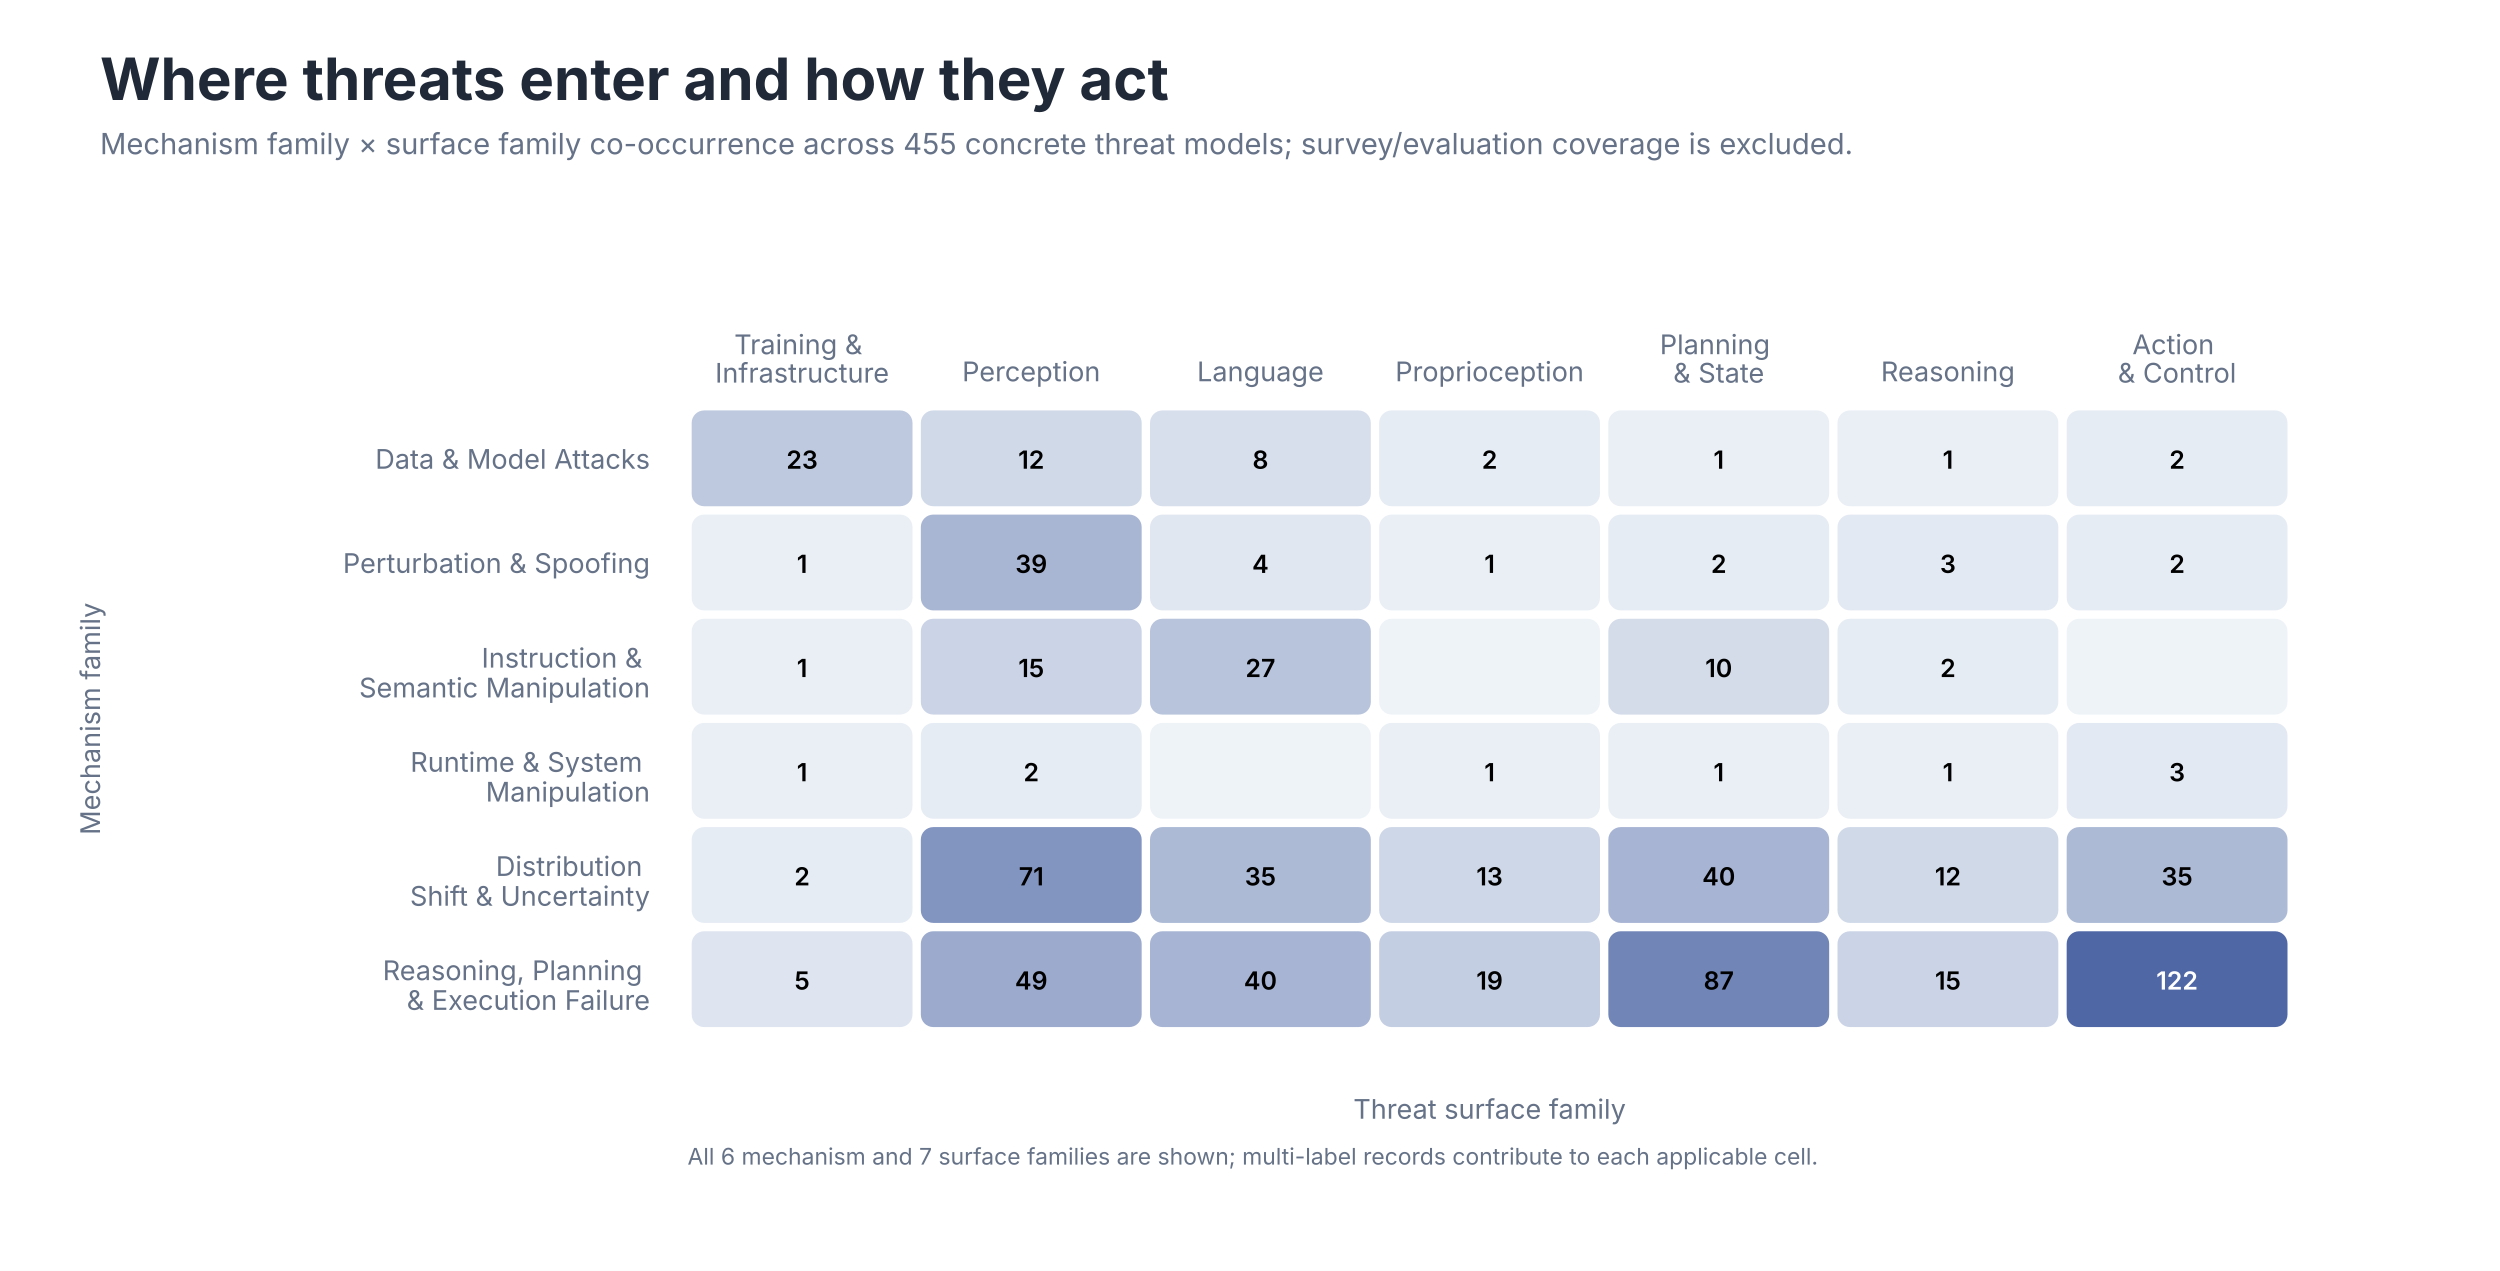
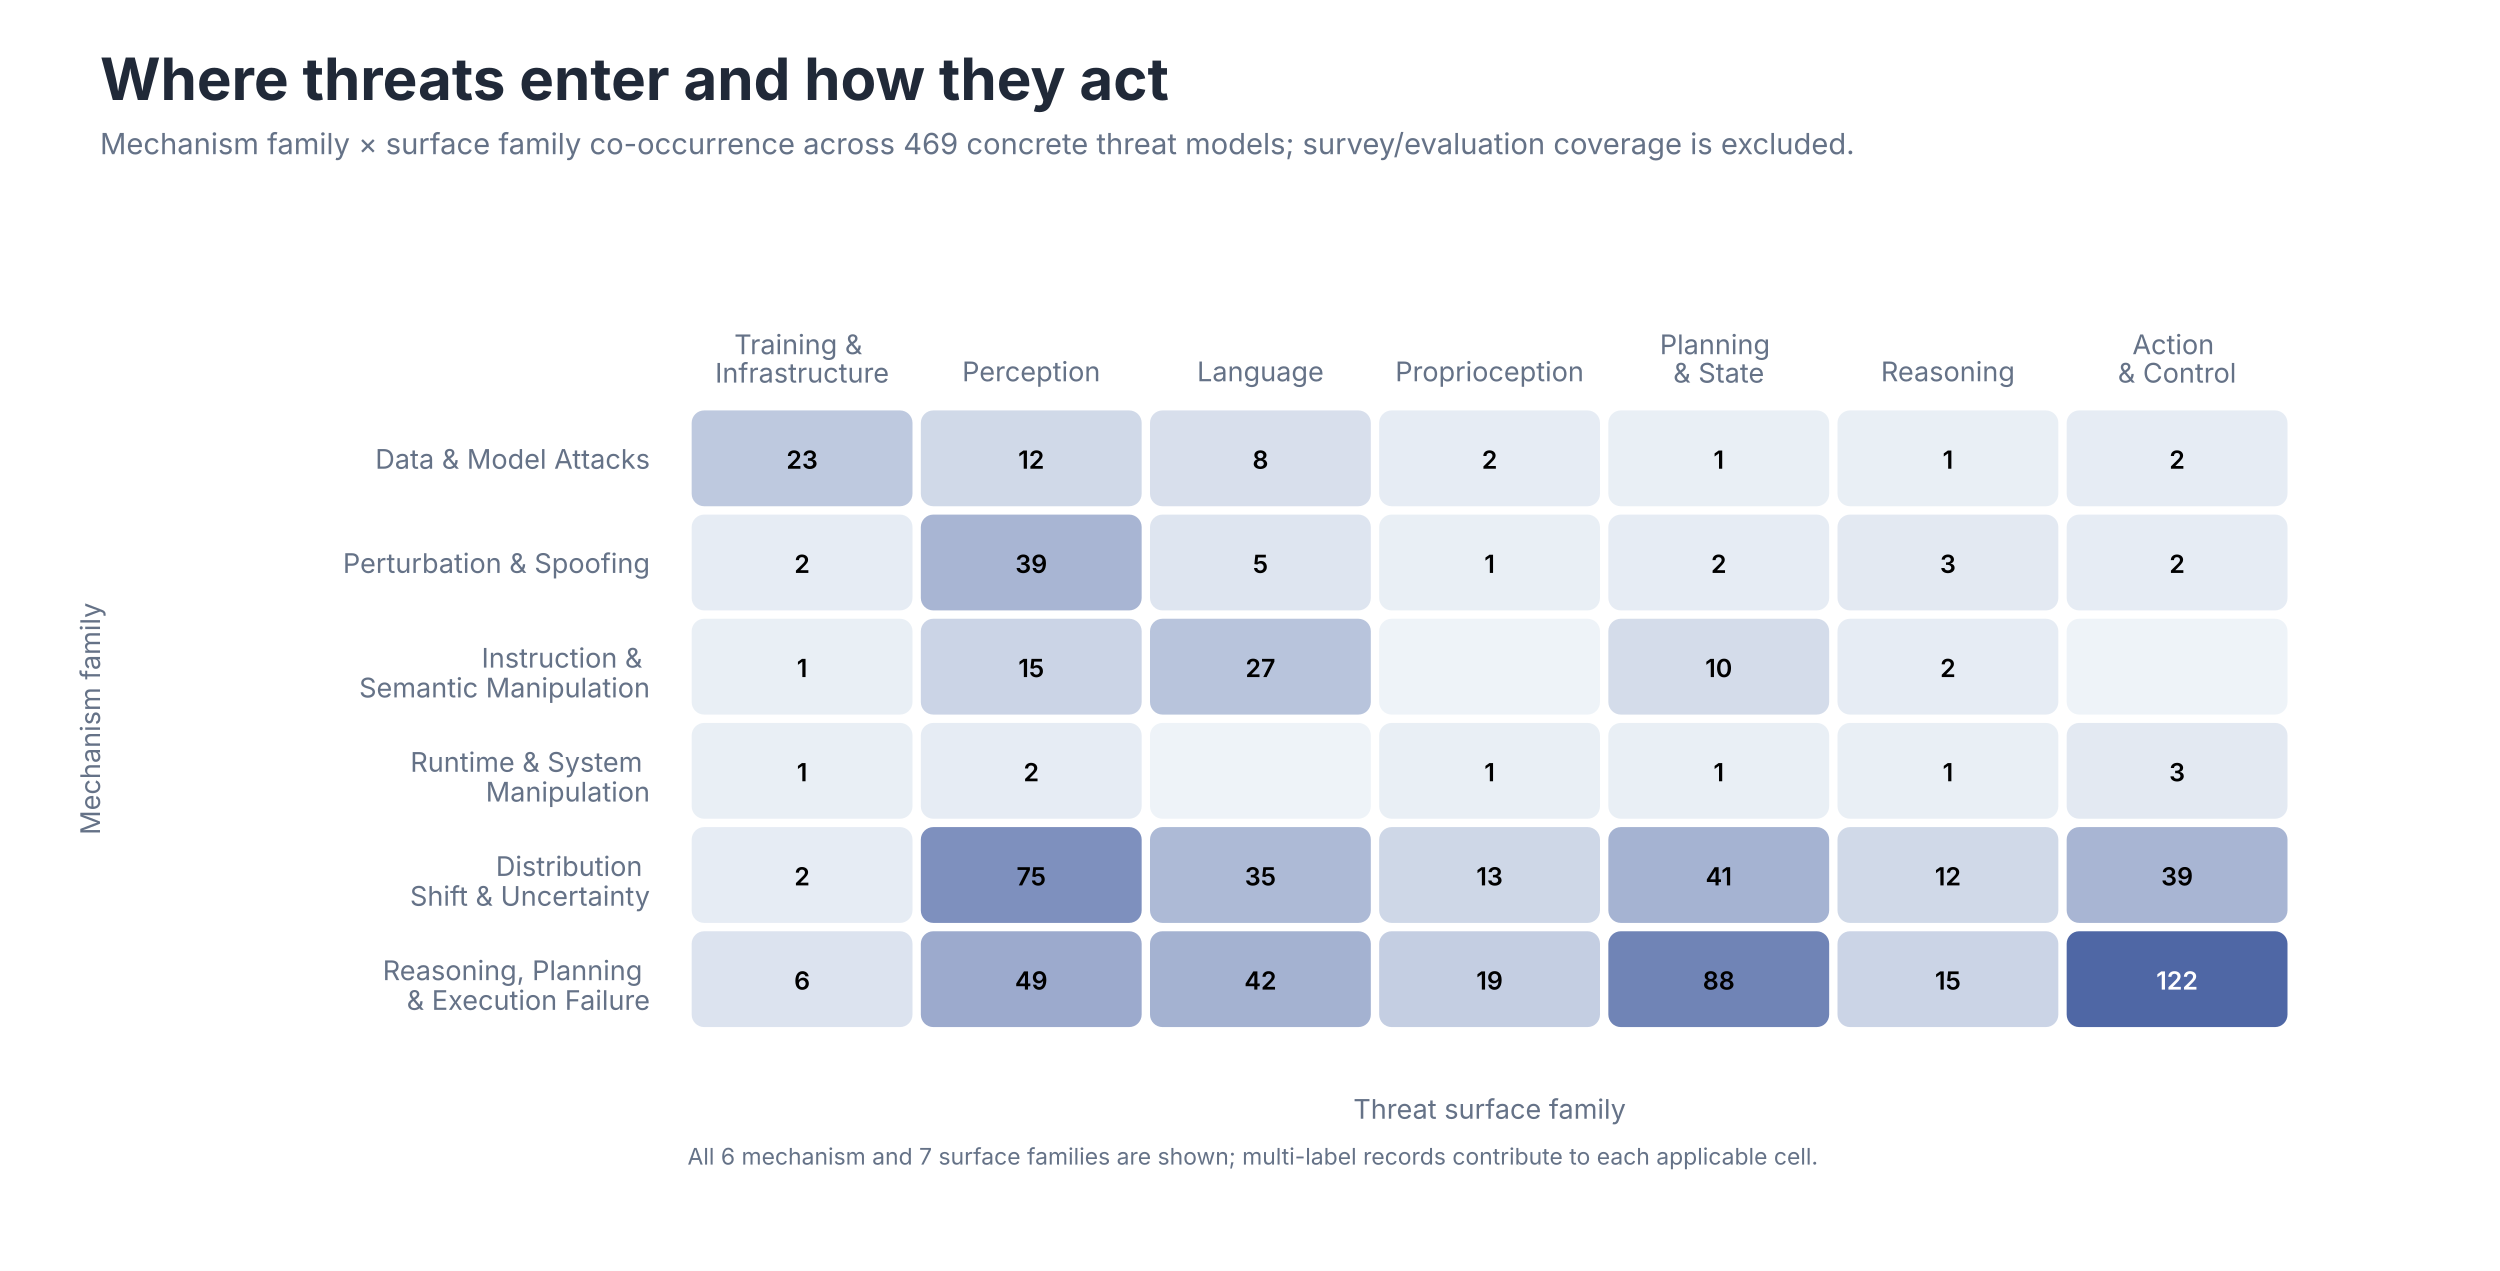
<svg xmlns="http://www.w3.org/2000/svg" role="img" aria-labelledby="title desc" viewBox="0 0 1200 610">
  <style>
text { font-family: -apple-system, BlinkMacSystemFont, 'Segoe UI', sans-serif; }
.title { font-size: 28px; font-weight: 650; fill: #202938; }
.subtitle { font-size: 14px; fill: #657287; }
.axis { font-size: 13px; fill: #657287; }
.label { font-size: 13px; fill: #202938; }
.small { font-size: 11px; fill: #657287; }
</style>
  <rect width="1200" height="610" fill="#FFFFFF" />
  <text class="title" x="48" y="48">Where threats enter and how they act</text>
-   <text class="subtitle" x="48" y="74">Mechanism family × surface family co-occurrence across 455 concrete threat models; survey/evaluation coverage is excluded.</text>
+   <text class="subtitle" x="48" y="74">Mechanism family × surface family co-occurrence across 469 concrete threat models; survey/evaluation coverage is excluded.</text>
  <text class="axis" text-anchor="middle" x="385.0" y="170.0">
    <tspan x="385.0" dy="0em">Training &amp;</tspan>
    <tspan x="385.0" dy="1.05em">Infrastructure</tspan>
  </text>
  <text class="axis" text-anchor="middle" x="495.0" y="183.0">
    <tspan x="495.0" dy="0em">Perception</tspan>
  </text>
  <text class="axis" text-anchor="middle" x="605.0" y="183.0">
    <tspan x="605.0" dy="0em">Language</tspan>
  </text>
  <text class="axis" text-anchor="middle" x="715.0" y="183.0">
    <tspan x="715.0" dy="0em">Proprioception</tspan>
  </text>
  <text class="axis" text-anchor="middle" x="825.0" y="170.0">
    <tspan x="825.0" dy="0em">Planning</tspan>
    <tspan x="825.0" dy="1.05em">&amp; State</tspan>
  </text>
  <text class="axis" text-anchor="middle" x="935.0" y="183.0">
    <tspan x="935.0" dy="0em">Reasoning</tspan>
  </text>
  <text class="axis" text-anchor="middle" x="1045.0" y="170.0">
    <tspan x="1045.0" dy="0em">Action</tspan>
    <tspan x="1045.0" dy="1.05em">&amp; Control</tspan>
  </text>
  <text class="axis" text-anchor="end" x="312.0" y="225.0">Data &amp; Model Attacks</text>
  <text class="axis" text-anchor="end" x="312.0" y="275.0">Perturbation &amp; Spoofing</text>
  <text class="axis" text-anchor="end" x="312.0" y="325.0">
    <tspan x="312.0" dy="-0.35em">Instruction &amp;</tspan>
    <tspan x="312.0" dy="1.1em">Semantic Manipulation</tspan>
  </text>
  <text class="axis" text-anchor="end" x="312.0" y="375.0">
    <tspan x="312.0" dy="-0.35em">Runtime &amp; System</tspan>
    <tspan x="312.0" dy="1.1em">Manipulation</tspan>
  </text>
  <text class="axis" text-anchor="end" x="312.0" y="425.0">
    <tspan x="312.0" dy="-0.35em">Distribution</tspan>
    <tspan x="312.0" dy="1.1em">Shift &amp; Uncertainty</tspan>
  </text>
  <text class="axis" text-anchor="end" x="312.0" y="475.0">
    <tspan x="312.0" dy="-0.35em">Reasoning, Planning</tspan>
    <tspan x="312.0" dy="1.1em">&amp; Execution Failure</tspan>
  </text>
  <rect x="332" y="197" width="106" height="46" rx="6" fill="#BEC9DF" />
  <text x="385.0" y="225.0" text-anchor="middle" font-size="12" font-weight="600" fill="#000000">23</text>
  <rect x="442" y="197" width="106" height="46" rx="6" fill="#D0D9E8" />
  <text x="495.0" y="225.0" text-anchor="middle" font-size="12" font-weight="600" fill="#000000">12</text>
  <rect x="552" y="197" width="106" height="46" rx="6" fill="#D8DFEC" />
  <text x="605.0" y="225.0" text-anchor="middle" font-size="12" font-weight="600" fill="#000000">8</text>
  <rect x="662" y="197" width="106" height="46" rx="6" fill="#E6ECF4" />
  <text x="715.0" y="225.0" text-anchor="middle" font-size="12" font-weight="600" fill="#000000">2</text>
  <rect x="772" y="197" width="106" height="46" rx="6" fill="#E9EFF5" />
  <text x="825.0" y="225.0" text-anchor="middle" font-size="12" font-weight="600" fill="#000000">1</text>
  <rect x="882" y="197" width="106" height="46" rx="6" fill="#E9EFF5" />
  <text x="935.0" y="225.0" text-anchor="middle" font-size="12" font-weight="600" fill="#000000">1</text>
  <rect x="992" y="197" width="106" height="46" rx="6" fill="#E6ECF4" />
  <text x="1045.0" y="225.0" text-anchor="middle" font-size="12" font-weight="600" fill="#000000">2</text>
-   <rect x="332" y="247" width="106" height="46" rx="6" fill="#E9EFF5" />
-   <text x="385.0" y="275.0" text-anchor="middle" font-size="12" font-weight="600" fill="#000000">1</text>
+   <rect x="332" y="247" width="106" height="46" rx="6" fill="#E6ECF4" />
+   <text x="385.0" y="275.0" text-anchor="middle" font-size="12" font-weight="600" fill="#000000">2</text>
  <rect x="442" y="247" width="106" height="46" rx="6" fill="#A8B5D3" />
  <text x="495.0" y="275.0" text-anchor="middle" font-size="12" font-weight="600" fill="#000000">39</text>
-   <rect x="552" y="247" width="106" height="46" rx="6" fill="#E0E7F1" />
-   <text x="605.0" y="275.0" text-anchor="middle" font-size="12" font-weight="600" fill="#000000">4</text>
+   <rect x="552" y="247" width="106" height="46" rx="6" fill="#DEE5F0" />
+   <text x="605.0" y="275.0" text-anchor="middle" font-size="12" font-weight="600" fill="#000000">5</text>
  <rect x="662" y="247" width="106" height="46" rx="6" fill="#E9EFF5" />
  <text x="715.0" y="275.0" text-anchor="middle" font-size="12" font-weight="600" fill="#000000">1</text>
  <rect x="772" y="247" width="106" height="46" rx="6" fill="#E6ECF4" />
  <text x="825.0" y="275.0" text-anchor="middle" font-size="12" font-weight="600" fill="#000000">2</text>
  <rect x="882" y="247" width="106" height="46" rx="6" fill="#E3E9F2" />
  <text x="935.0" y="275.0" text-anchor="middle" font-size="12" font-weight="600" fill="#000000">3</text>
  <rect x="992" y="247" width="106" height="46" rx="6" fill="#E6ECF4" />
  <text x="1045.0" y="275.0" text-anchor="middle" font-size="12" font-weight="600" fill="#000000">2</text>
  <rect x="332" y="297" width="106" height="46" rx="6" fill="#E9EFF5" />
  <text x="385.0" y="325.0" text-anchor="middle" font-size="12" font-weight="600" fill="#000000">1</text>
  <rect x="442" y="297" width="106" height="46" rx="6" fill="#CBD4E6" />
  <text x="495.0" y="325.0" text-anchor="middle" font-size="12" font-weight="600" fill="#000000">15</text>
  <rect x="552" y="297" width="106" height="46" rx="6" fill="#B8C4DC" />
  <text x="605.0" y="325.0" text-anchor="middle" font-size="12" font-weight="600" fill="#000000">27</text>
  <rect x="662" y="297" width="106" height="46" rx="6" fill="#EEF3F8" />
  <text x="715.0" y="325.0" text-anchor="middle" font-size="12" font-weight="600" fill="#000000" />
  <rect x="772" y="297" width="106" height="46" rx="6" fill="#D4DCEA" />
  <text x="825.0" y="325.0" text-anchor="middle" font-size="12" font-weight="600" fill="#000000">10</text>
  <rect x="882" y="297" width="106" height="46" rx="6" fill="#E6ECF4" />
  <text x="935.0" y="325.0" text-anchor="middle" font-size="12" font-weight="600" fill="#000000">2</text>
  <rect x="992" y="297" width="106" height="46" rx="6" fill="#EEF3F8" />
  <text x="1045.0" y="325.0" text-anchor="middle" font-size="12" font-weight="600" fill="#000000" />
  <rect x="332" y="347" width="106" height="46" rx="6" fill="#E9EFF5" />
  <text x="385.0" y="375.0" text-anchor="middle" font-size="12" font-weight="600" fill="#000000">1</text>
  <rect x="442" y="347" width="106" height="46" rx="6" fill="#E6ECF4" />
  <text x="495.0" y="375.0" text-anchor="middle" font-size="12" font-weight="600" fill="#000000">2</text>
  <rect x="552" y="347" width="106" height="46" rx="6" fill="#EEF3F8" />
  <text x="605.0" y="375.0" text-anchor="middle" font-size="12" font-weight="600" fill="#000000" />
  <rect x="662" y="347" width="106" height="46" rx="6" fill="#E9EFF5" />
  <text x="715.0" y="375.0" text-anchor="middle" font-size="12" font-weight="600" fill="#000000">1</text>
  <rect x="772" y="347" width="106" height="46" rx="6" fill="#E9EFF5" />
  <text x="825.0" y="375.0" text-anchor="middle" font-size="12" font-weight="600" fill="#000000">1</text>
  <rect x="882" y="347" width="106" height="46" rx="6" fill="#E9EFF5" />
  <text x="935.0" y="375.0" text-anchor="middle" font-size="12" font-weight="600" fill="#000000">1</text>
  <rect x="992" y="347" width="106" height="46" rx="6" fill="#E3E9F2" />
  <text x="1045.0" y="375.0" text-anchor="middle" font-size="12" font-weight="600" fill="#000000">3</text>
  <rect x="332" y="397" width="106" height="46" rx="6" fill="#E6ECF4" />
  <text x="385.0" y="425.0" text-anchor="middle" font-size="12" font-weight="600" fill="#000000">2</text>
-   <rect x="442" y="397" width="106" height="46" rx="6" fill="#8294C0" />
-   <text x="495.0" y="425.0" text-anchor="middle" font-size="12" font-weight="600" fill="#000000">71</text>
+   <rect x="442" y="397" width="106" height="46" rx="6" fill="#7E90BE" />
+   <text x="495.0" y="425.0" text-anchor="middle" font-size="12" font-weight="600" fill="#000000">75</text>
  <rect x="552" y="397" width="106" height="46" rx="6" fill="#ADBAD6" />
  <text x="605.0" y="425.0" text-anchor="middle" font-size="12" font-weight="600" fill="#000000">35</text>
  <rect x="662" y="397" width="106" height="46" rx="6" fill="#CED7E7" />
  <text x="715.0" y="425.0" text-anchor="middle" font-size="12" font-weight="600" fill="#000000">13</text>
-   <rect x="772" y="397" width="106" height="46" rx="6" fill="#A7B4D3" />
-   <text x="825.0" y="425.0" text-anchor="middle" font-size="12" font-weight="600" fill="#000000">40</text>
+   <rect x="772" y="397" width="106" height="46" rx="6" fill="#A5B3D2" />
+   <text x="825.0" y="425.0" text-anchor="middle" font-size="12" font-weight="600" fill="#000000">41</text>
  <rect x="882" y="397" width="106" height="46" rx="6" fill="#D0D9E8" />
  <text x="935.0" y="425.0" text-anchor="middle" font-size="12" font-weight="600" fill="#000000">12</text>
-   <rect x="992" y="397" width="106" height="46" rx="6" fill="#ADBAD6" />
-   <text x="1045.0" y="425.0" text-anchor="middle" font-size="12" font-weight="600" fill="#000000">35</text>
-   <rect x="332" y="447" width="106" height="46" rx="6" fill="#DEE5F0" />
-   <text x="385.0" y="475.0" text-anchor="middle" font-size="12" font-weight="600" fill="#000000">5</text>
+   <rect x="992" y="397" width="106" height="46" rx="6" fill="#A8B5D3" />
+   <text x="1045.0" y="425.0" text-anchor="middle" font-size="12" font-weight="600" fill="#000000">39</text>
+   <rect x="332" y="447" width="106" height="46" rx="6" fill="#DCE3EF" />
+   <text x="385.0" y="475.0" text-anchor="middle" font-size="12" font-weight="600" fill="#000000">6</text>
  <rect x="442" y="447" width="106" height="46" rx="6" fill="#9CAACD" />
  <text x="495.0" y="475.0" text-anchor="middle" font-size="12" font-weight="600" fill="#000000">49</text>
-   <rect x="552" y="447" width="106" height="46" rx="6" fill="#A7B4D3" />
-   <text x="605.0" y="475.0" text-anchor="middle" font-size="12" font-weight="600" fill="#000000">40</text>
+   <rect x="552" y="447" width="106" height="46" rx="6" fill="#A4B2D1" />
+   <text x="605.0" y="475.0" text-anchor="middle" font-size="12" font-weight="600" fill="#000000">42</text>
  <rect x="662" y="447" width="106" height="46" rx="6" fill="#C4CEE2" />
  <text x="715.0" y="475.0" text-anchor="middle" font-size="12" font-weight="600" fill="#000000">19</text>
-   <rect x="772" y="447" width="106" height="46" rx="6" fill="#7185B7" />
-   <text x="825.0" y="475.0" text-anchor="middle" font-size="12" font-weight="600" fill="#000000">87</text>
+   <rect x="772" y="447" width="106" height="46" rx="6" fill="#7084B6" />
+   <text x="825.0" y="475.0" text-anchor="middle" font-size="12" font-weight="600" fill="#000000">88</text>
  <rect x="882" y="447" width="106" height="46" rx="6" fill="#CBD4E6" />
  <text x="935.0" y="475.0" text-anchor="middle" font-size="12" font-weight="600" fill="#000000">15</text>
  <rect x="992" y="447" width="106" height="46" rx="6" fill="#4F67A5" />
  <text x="1045.0" y="475.0" text-anchor="middle" font-size="12" font-weight="600" fill="#FFFFFF">122</text>
  <text class="axis" x="715.0" y="537" text-anchor="middle">Threat surface family</text>
  <text class="axis" transform="translate(48 345.0) rotate(-90)" text-anchor="middle">Mechanism family</text>
  <text class="small" x="330" y="559">All 6 mechanism and 7 surface families are shown; multi-label records contribute to each applicable cell.</text>
</svg>
